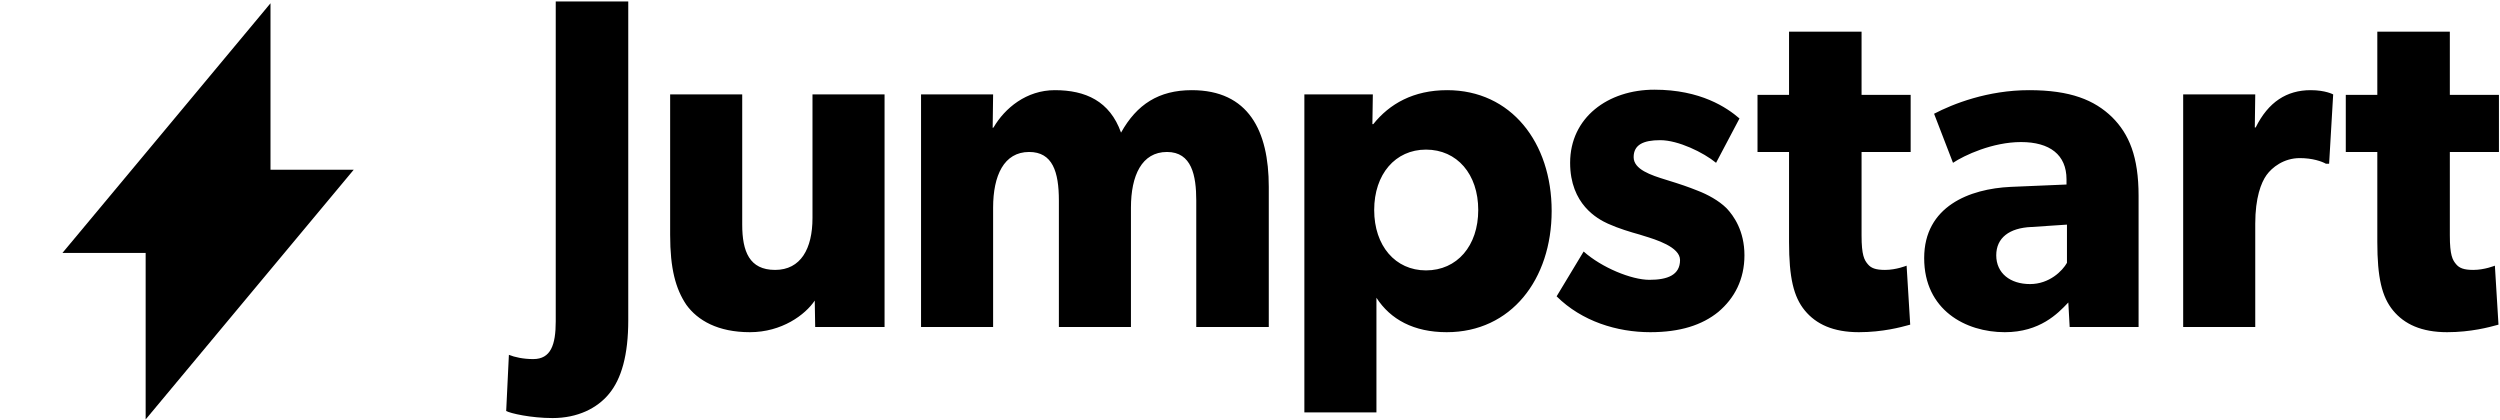
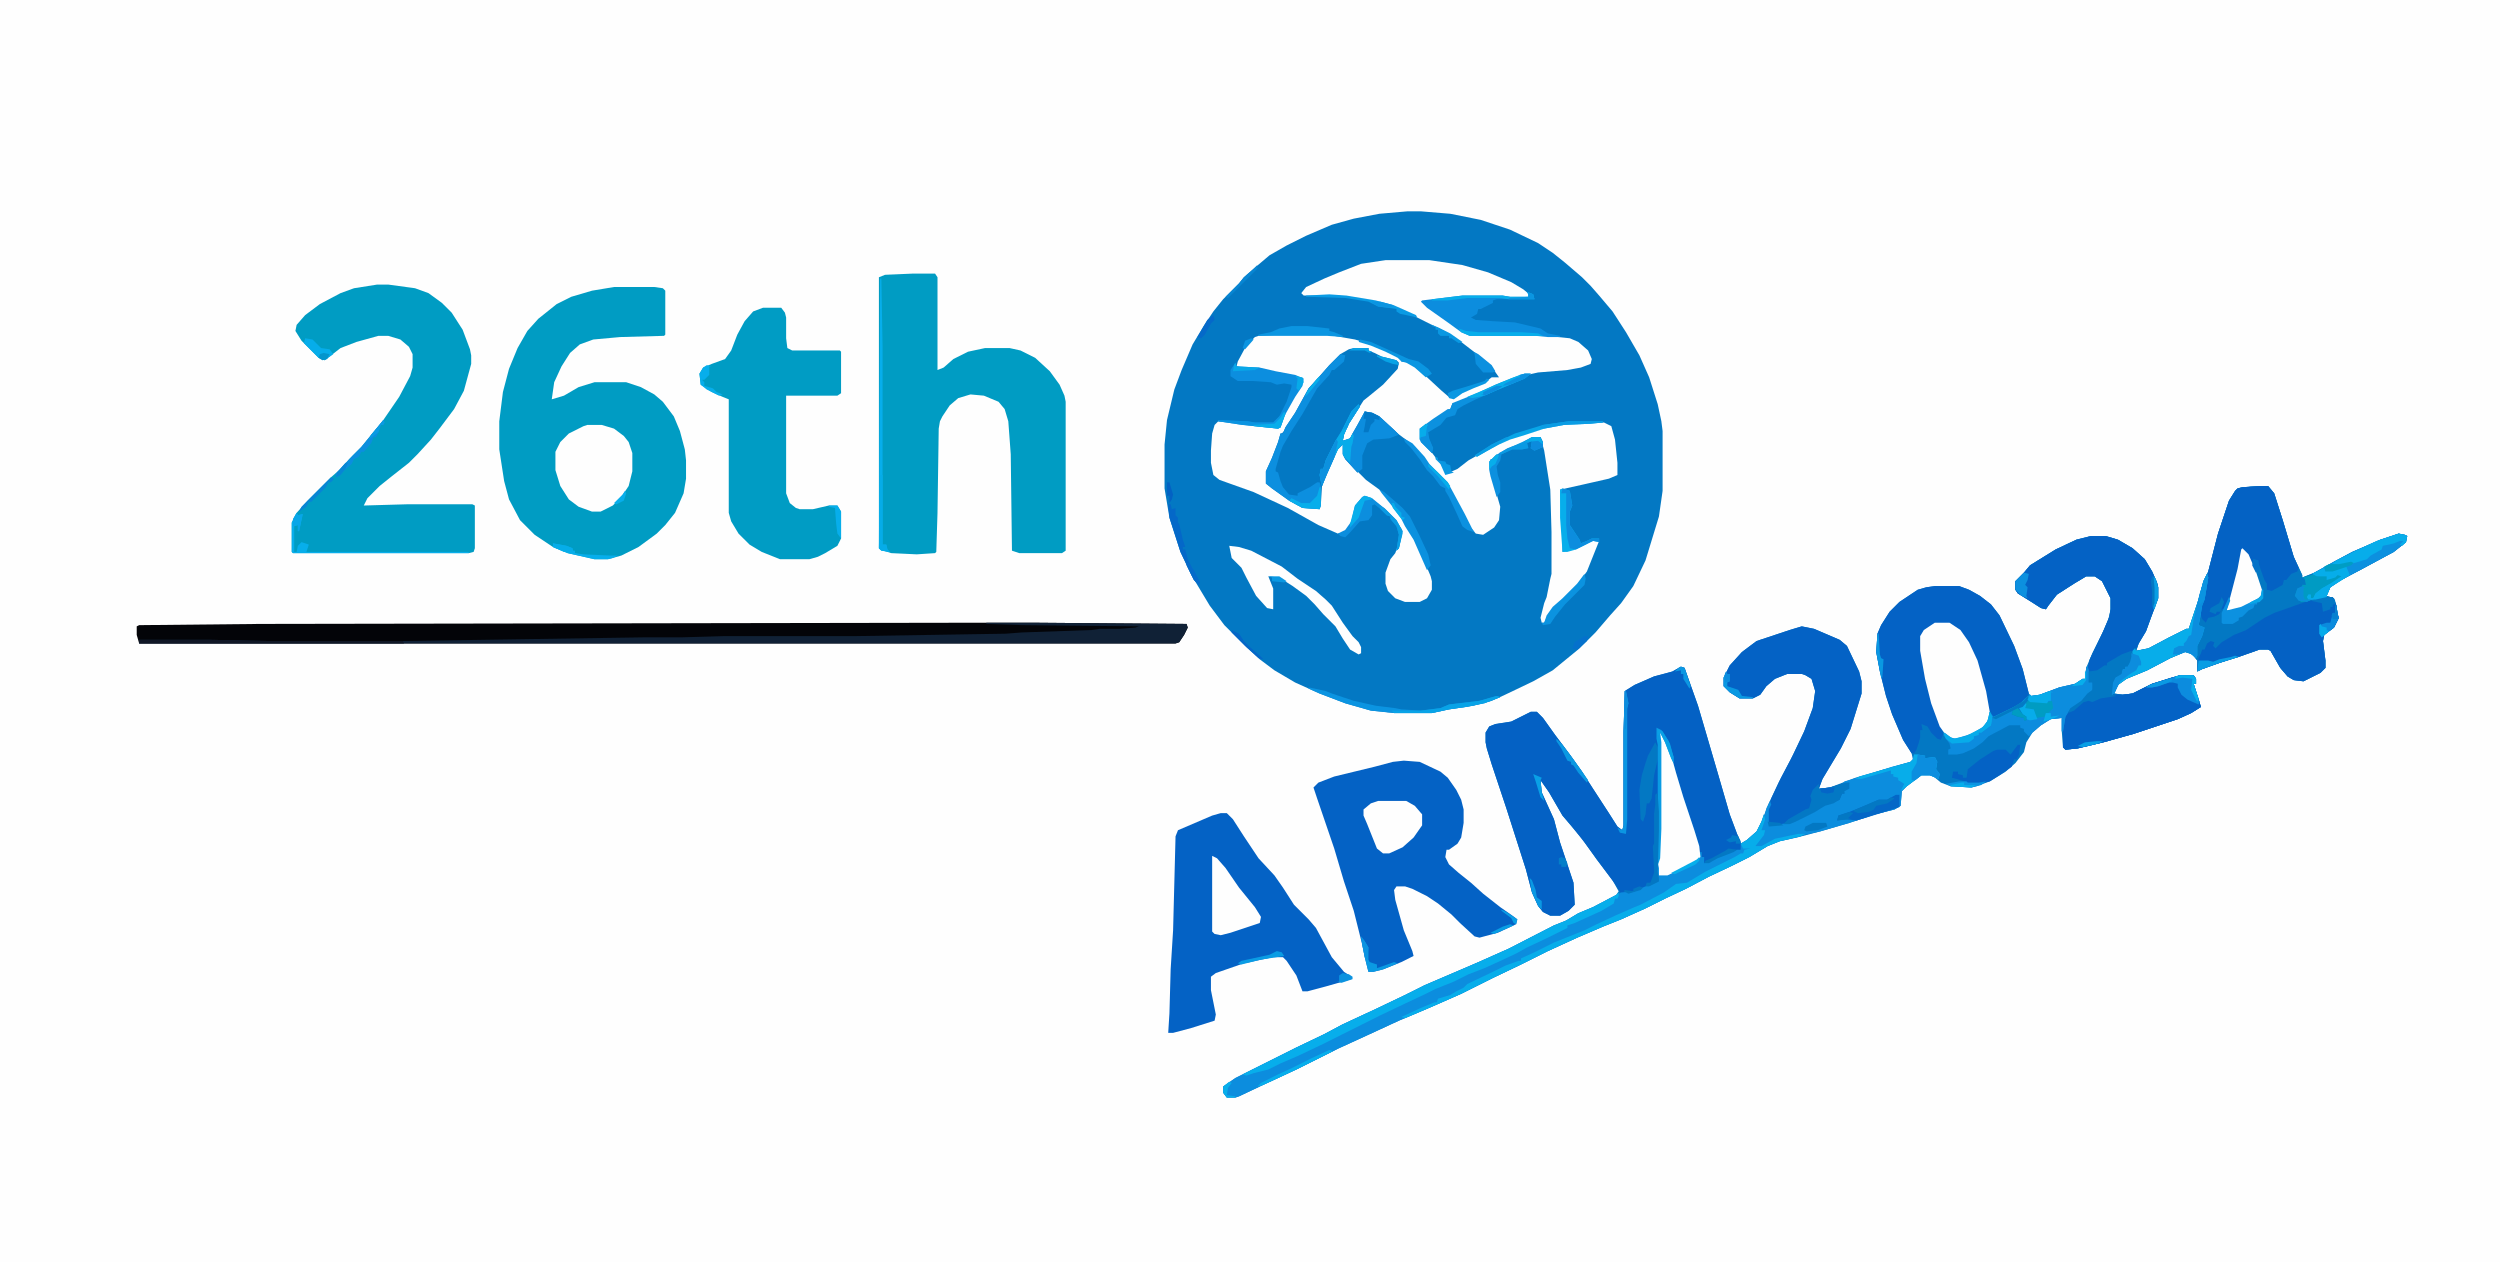
- <svg xmlns="http://www.w3.org/2000/svg" width="143" height="24" viewBox="0 0 805 135" fill="current-color">
-   <rect width="805" height="135" fill="none" />
-   <path fill-rule="evenodd" clip-rule="evenodd" d="M202.299 0.42H178.948V103.419C178.948 111.015 177.352 115.572 171.695 115.572C168.505 115.572 165.749 114.965 163.863 114.205L162.993 132.283C164.298 133.043 170.97 134.562 177.932 134.562C186.054 134.562 192.291 131.372 196.062 126.814C200.123 121.953 202.299 114.205 202.299 103.115V0.42ZM284.828 30.348H261.621V70.15C261.621 80.024 257.85 86.86 249.582 86.86C241.315 86.86 238.995 80.936 238.995 72.276V30.348H215.788V75.619C215.788 86.405 217.529 92.937 221.01 98.102C224.636 103.115 231.163 106.913 241.461 106.913C251.759 106.913 259.301 101.292 262.347 96.735L262.492 105.242H284.828V30.348ZM383.746 28.98C402.021 28.98 408.548 42.045 408.548 60.123V105.242H385.196V64.529C385.196 56.477 383.746 48.881 375.769 48.881C367.646 48.881 364.165 56.477 364.165 66.808V105.242H340.959V64.529C340.959 55.262 338.929 48.881 331.386 48.881C323.264 48.881 319.783 56.477 319.783 66.808V105.242H296.576V30.348H319.783L319.638 41.133L319.928 40.982C323.554 34.753 330.516 28.98 339.653 28.98C349.516 28.98 357.349 32.474 360.975 42.653C366.051 33.538 373.158 28.98 383.746 28.98ZM499.635 67.871C499.635 45.843 486.581 28.98 465.985 28.98C455.107 28.98 447.42 33.386 442.198 39.918H441.908L442.053 30.348H420.006V132.739H443.213V95.823C447.709 102.811 455.252 106.913 465.84 106.913C486.581 106.913 499.635 89.899 499.635 67.871ZM475.993 67.567C475.993 79.113 469.175 87.013 459.168 87.013C449.305 87.013 442.488 79.113 442.488 67.567C442.488 56.022 449.305 48.122 459.168 48.122C469.175 48.122 475.993 56.022 475.993 67.567ZM555.911 66.959C558.231 69.39 561.712 74.251 561.712 82.151C561.712 89.898 558.522 95.975 553.3 100.381C548.079 104.634 540.971 106.913 531.398 106.913C520.665 106.913 509.352 103.419 501.23 95.368L509.932 80.936C515.734 86.101 525.307 90.051 531.109 90.051C536.911 90.051 540.972 88.531 540.972 83.67C540.972 79.459 533.137 77.072 529.343 75.916L529.343 75.916C528.757 75.738 528.267 75.589 527.918 75.467C525.162 74.707 521.101 73.492 517.765 71.972C514.429 70.453 505.581 65.744 505.581 52.376C505.581 37.791 517.765 28.828 532.704 28.828C547.643 28.828 556.056 34.601 560.117 38.095L552.575 52.376C548.514 49.033 540.391 45.083 534.589 45.083C529.078 45.083 526.033 46.603 526.033 50.553C526.033 54.502 531.543 56.325 536.475 57.844C541.406 59.363 543.582 60.123 546.627 61.338C549.818 62.554 553.445 64.528 555.911 66.959ZM615.233 30.499H599.423V10.143H576.072V30.499H565.919V48.881H576.072V77.897C576.072 89.291 577.522 95.52 581.148 99.925C584.774 104.331 590.286 106.913 598.553 106.913C606.221 106.913 612.201 105.273 614.518 104.637L614.518 104.637L614.528 104.634C614.645 104.602 614.752 104.573 614.85 104.546C614.937 104.523 615.016 104.501 615.087 104.483L613.927 85.493C613.927 85.493 610.592 86.86 606.965 86.86C603.92 86.86 602.47 86.253 601.454 85.037C600.294 83.67 599.423 82.151 599.423 75.77V48.881H615.233V30.499ZM680.066 37.64C685.577 43.109 688.624 50.401 688.624 63.01V105.242H666.433L665.998 97.343C665.927 97.417 665.855 97.493 665.781 97.57C662.679 100.826 656.88 106.913 645.546 106.913C632.927 106.913 619.584 99.773 619.584 83.062C619.584 66.352 634.232 60.731 647.431 60.123L665.417 59.363V57.693C665.417 49.793 660.051 45.691 650.768 45.691C641.631 45.691 632.492 49.945 628.866 52.376L622.774 36.576C628.866 33.386 640.035 28.98 653.379 28.98C666.723 28.98 674.409 32.171 680.066 37.64ZM653.669 91.418C659.906 91.418 664.111 87.164 665.561 84.582V72.276L654.104 73.036C646.997 73.34 642.791 76.53 642.791 82.151C642.791 87.924 647.287 91.418 653.669 91.418ZM751.282 30.348C751.282 30.348 748.816 28.98 744.03 28.98C736.343 28.98 730.396 32.778 726.335 40.982H726.044L726.19 30.348H702.983V105.242H726.19V71.972C726.19 63.617 728.076 58.756 729.816 56.325C731.557 53.894 735.327 50.856 740.548 50.856C744.61 50.856 747.655 51.92 748.96 52.679H749.976L751.282 30.348ZM788.847 30.499H804.657V48.881H788.847V75.77C788.847 82.151 789.718 83.67 790.878 85.037C791.893 86.253 793.344 86.86 796.389 86.86C800.015 86.86 803.351 85.493 803.351 85.493L804.513 104.483C804.359 104.523 804.169 104.575 803.944 104.637C801.628 105.272 795.646 106.913 787.977 106.913C779.71 106.913 774.198 104.331 770.572 99.925C766.946 95.52 765.496 89.291 765.496 77.897V48.881H755.343V30.499H765.496V10.143H788.847V30.499Z" />
-   <path d="M87.1 54.6V1L54.337 40.329L20.1 81.4H46.9V135L113.9 54.6H87.1Z" />
+ <svg xmlns="http://www.w3.org/2000/svg" version="1.1" viewBox="0 0 2048 1034" width="200" height="101">
+   <path transform="translate(0)" d="m0 0h2048v1034h-2048z" fill="#FEFEFE" />
+   <path transform="translate(1153,173)" d="m0 0h11l24 2 25 5 24 8 23 11 12 8 10 8 14 12 7 7 7 8 11 13 11 17 11 19 8 18 7 22 3 14 1 8v49l-3 21-11 36-10 21-10 14-9 10-12 14-13 13-22 18-16 9-23 11-11 5-15 4-20 3-14 3h-31l-19-2-21-6-21-8-20-9-17-10-12-9-12-11-17-17-12-16-15-25-9-19-9-28-4-24v-36l2-20 6-25 6-16 9-21 9-15 8-12 8-10 13-13 4-5 8-7 13-11 14-8 16-8 21-9 18-5 21-4z" fill="#0378C3" />
+   <path transform="translate(1851,398)" d="m0 0h7l5 6 7 22 9 30 7 15v2l10-4 16-9 15-8 23-10 15-5 5 1 2 1-1 5-10 8-26 14-17 9-9 6-3 7 6 2 2 6 1 7 1 3-4 8-8 6-1 5 2 16v6l-4 4-14 7-8-1-5-3-6-7-8-14-2-1h-7l-17 6-16 5-14 5-4 2v-9l-4-5-6-2-12 5-19 10-17 7-7 5-3 7 7 1 8-1 16-8 16-5 7-2h11l2 3v4h-2l6 19-8 5-11 5-36 12-25 7-21 5-10 1-2-2-1-13v-11l-9 1-8 5-7 6-5 8-2 8-7 9-8 7-13 8-11 4-4 1-17-1-8-3-6-5-3-1h-7l-12 9-4 4-1 12-5 3-16 4-21 7-24 7-19 5-14 3-10 4-15 9-14 7-19 9-19 10-17 8-16 8-20 9-15 6-21 9-24 11-22 11-23 11-26 13-25 11-26 11-26 12-24 11-34 17-28 13-19 9-3 1h-7l-3-4v-5l10-7 50-25 23-11 15-8 28-13 23-11 16-8 42-18 27-12 37-19 10-4 10-6 12-5 19-10 2-3-5-9-13-17-12-17-11-13-5-6-11-19-7-10 1 10 10 22 5 19 11 33 1 18-5 5-7 4h-8l-6-3-4-5-5-11-5-19-16-50-12-36-4-13-1-5v-8l3-5 5-2 13-2 16-8h5l5 5 10 14 12 16 10 14 9 14 13 20 7 11 4 3 1-4v-77l1-33 8-5 16-7 15-4 7-4 3 1 11 31 5 17 12 41 9 31 6 16 3 6v2l5-3 8-7 4-8 6-15 8-17 10-19 11-23 7-19 2-14-3-10-5-3-3-1h-12l-10 4-7 6-5 7-6 3h-11l-8-5-5-5v-7l5-10 10-11 12-9 27-9 10-3 10 2 21 9 6 5 10 21 2 8v10l-9 29-8 16-15 25-3 8 9-1 21-8 24-7 21-6 2-2-1-5-7-11-9-21-5-15-5-20-3-16 1-15 3-7 7-11 8-8 15-10 7-2 7-1h20l8 3 9 5 9 7 7 9 12 25 7 19 5 20 2 2 7-1 16-6 13-3 6-4h2l1-9 5-12 8-16 5-11 2-9v-9l-7-14-6-4h-7l-10 6-14 9-7 9-2 3-4-1-11-7-8-5-2-3v-7l7-7 5-6 21-13 17-8 12-3h12l10 3 12 7 10 9 6 10 4 9 1 4v9l-6 16-4 11-6 10-2 6 10-2 17-9 14-7h2l8-24 4-15 4-8 8-31 9-27 5-8 2-2 4-1z" fill="#0378C3" />
+   <path transform="translate(1135,213)" d="m0 0h36l27 4 21 6 19 8 10 6 6 5-2 2h-15l-6-1h-33l-33 4 5 5 16 11 11 8 7 3h54l28 3 7 3 8 7 3 7-1 4-8 3-11 2-24 2-18 4-31 13-18 8h-3l-2 5-24 16v9l7 8 6 8 5 6 3 6 9-4 9-7 16-9 12-7 14-5 15-4 13-4 8-1 33-1 6 3 3 11 2 19v10l-7 3-22 5-18 4 2 41v10l16-5 9-5 5 1-10 25-8 11-23 23-4 8h-2l-1-4 3-12 2-5 3-15 1-4v-34l-1-35-5-32-3-11-9 2-12 6-12 5-6 5h-2v9l4 16 4 14-1 11-4 6-9 6-6-1-6-7-8-16-10-19-17-17-4-6-7-8-12-9-14-12-4-3-9-3-2 5-5 10-5 7-3 2h-3l1-7 6-12 10-15 11-9 10-9 7-8-1-5-14-4-9-5v-2l-16 2-9 6-12 12-9 11-6 9-7 13-10 15-3 3-2 9-8 19-1 2v10l11 8 14 9 4 2 11 1 3 1 1-19 9-21 6-12 3-1 2 10 8 10 9 9 11 8 10 11 6 9 5 7 3 6 8 14 10 24 1 4v7l-4 7-6 3h-12l-8-3-6-6-2-6v-9l4-11 4-5 4-11 1-7-6-10-10-10-8-6-6-2-6 5-2 4-3 13-6 7-5 1-16-7-25-14-28-13-28-10-5-4-2-10v-10l1-14 2-7 3-3 15 1 25 3 10 1 5-13 12-20 2-4v-3l-16-4-16-3-3-1-14-1-5-1 1-4 7-13 7-7 3-1 19-1h37l23 4 13 4 12 5 12 6 1 3 7 1 13 11 13 12 7 6 5-1 8-6 6-2 11-5 4-3h6l-7-10-11-9-13-10-14-9-32-16-12-5-16-4-27-4h-28l-2-2 4-5 15-7 12-5 18-7z" fill="#FEFEFE" />
+   <path transform="translate(1851,398)" d="m0 0h7l5 6 7 22 9 30 7 15v2l10-4 16-9 15-8 23-10 15-5 5 1 2 1-1 5-10 8-26 14-17 9-9 6-3 7 6 2 2 6 1 7 1 3-4 8-8 6-1 5 2 16v6l-4 4-14 7-8-1-5-3-6-7-8-14-2-1h-7l-17 6-16 5-14 5-4 2v-9l-4-5-6-2-12 5-19 10-17 7-7 5-3 7 7 1 8-1 16-8 16-5 7-2h11l2 3v4h-2l6 19-8 5-11 5-36 12-25 7-21 5-10 1-2-2v-20l2-6 4-6 9-6 5-6 4-3v-6h-3v-7l-1-4 2-8 11-23 5-12 1-6v-9l-7-14-6-4h-7l-10 6-14 9-7 9-2 3-4-1-11-7-8-5-2-3v-7l7-7 5-6 21-13 17-8 12-3h12l10 3 12 7 10 9 6 10 4 9 1 4v9l-6 16-4 11-6 10-2 6 10-2 17-9 14-7h2l8-24 4-15 4-8 8-31 9-27 5-8 2-2 4-1z" fill="#0378C3" />
+   <path transform="translate(503,235)" d="m0 0h33l7 1 2 2v36l-1 1-36 1-22 2-11 4-8 7-7 11-6 13-2 14 10-3 12-7 13-4h26l12 4 11 6 7 6 9 12 5 12 4 15 1 9v15l-2 12-7 16-8 10-7 7-15 11-14 7-11 3h-11l-22-5-12-5-15-10-12-12-9-17-4-15-4-26v-23l3-24 5-19 7-17 8-14 9-10 15-12 12-6 17-5z" fill="#009CC3" />
+   <path transform="translate(748,224)" d="m0 0h18l2 3v76l5-2 8-7 12-6 14-3h20l9 2 12 6 12 11 8 11 4 9 1 5v122l-3 2h-35l-6-2-1-79-2-27-3-10-5-6-12-5-11-1-10 3-7 6-6 9-2 4-1 6-1 69-1 32-1 1-15 1-21-1-9-3-1-1v-222l5-2z" fill="#009CC3" />
+   <path transform="translate(1377,546)" d="m0 0 3 1 11 31 5 17 12 41 9 31 6 16 4 10-1 3-17 6-9 5h-4v-5h-2v-4h-2l-3-11-9-29-7-21-5-19-5-12-3-6 1 8v71l-1 24-2 11 1 5v3l-20 9-11 1-5-8-14-19-11-15-11-14-7-8-11-19-7-10 1 10 10 22 5 19 11 33 1 18-5 5-7 4h-8l-6-3-4-5-5-11-5-19-16-50-12-36-4-13-1-5v-8l3-5 5-2 13-2 16-8h5l5 5 10 14 12 16 10 14 9 14 13 20 7 11 4 3 1-4v-77l1-33 8-5 16-7 15-4z" fill="#0461C4" />
+   <path transform="translate(309,233)" d="m0 0h9l22 3 11 4 11 8 8 8 9 14 6 16 1 5v7l-6 22-8 15-12 16-7 9-11 12-7 7-14 11-10 8-10 10-3 6 35-1h54l2 1v35l-1 3-4 1h-144l-1-1v-24l4-8 9-10 19-19 8-7 7-8 10-10 18-22 13-19 9-17 2-7v-11l-3-6-7-6-10-3h-8l-18 5-13 5-13 10-5-2-14-14-5-8 1-5 7-8 12-9 17-9 11-4z" fill="#009CC3" />
+   <path transform="translate(1150,623)" d="m0 0 13 1 17 8 6 5 7 10 4 8 2 8v11l-2 12-3 5-7 5h-2l-1 6 3 6 8 7 10 8 10 9 14 11 10 7 4 3-1 4-15 7-15 4-4-1-12-11-7-7-11-9-9-6-12-6-6-2h-7l-2 3 1 8 7 25 7 17 1 4-10 5-15 6-8 2h-4l-3-12-2-10-7-28-8-24-8-27-14-41-3-9 4-4 13-5 33-8 15-4z" fill="#0462C5" />
+   <path transform="translate(808,510)" d="m0 0h37l127 1 1 3-3 6-4 6-3 1h-849l-2-7v-7l2-1 99-1z" fill="#030408" />
+   <path transform="translate(1e3 666)" d="m0 0h5l5 5 9 14 12 18 13 14 7 10 9 14 12 12 6 7 13 24 10 12 6 4v2l-21 6-15 4h-4l-5-13-8-12-3-3h-8l-24 5-23 8-4 3v11l4 20-1 5-19 6-15 4h-4l1-16 1-36 2-32 2-77 2-5 28-12z" fill="#0462C5" />
+   <path transform="translate(625,252)" d="m0 0h15l3 4 1 4v17l1 8 4 2h39l1 1v34l-3 2h-42v80l3 8 5 4 3 1h11l13-3h7l3 5v22l-3 6-10 6-6 3-7 2h-24l-15-6-10-6-9-9-6-10-2-7v-93l-5-2-9-4-9-6-1-9 3-5 7-3 11-4 5-7 5-13 6-11 7-8z" fill="#009CC4" />
+   <path transform="translate(1713,439)" d="m0 0h12l10 3 12 7 10 9 6 10 4 9 1 4v9l-6 16-4 11-6 10-2 4h-2l-1 10-4 5h-2v2h-2l-1 5-5 2-1 9-2 5h9l8-1 16-8 16-5 7-2h11l2 3v4h-2l6 19-8 5-11 5-36 12-25 7-21 5-10 1-2-2v-20l2-6 4-6 9-6 5-6 4-3v-6h-3v-7l-1-4 2-8 11-23 5-12 1-6v-9l-7-14-6-4h-7l-10 6-14 9-7 9-2 3-4-1-11-7-8-5-2-3v-7l7-7 5-6 21-13 17-8z" fill="#0462C5" />
+   <path transform="translate(1359,599)" d="m0 0 3 3 6 13 5 18 6 20 9 27 4 13v5h2v4h2v5l10-4 5-3 12-4h3v-5l5-3 8-7 4-8 2-6 1 4-3 9h3l-1 4-7 9h5l11-6 19-4h6l-4 2-17 4-10 4-15 9-14 7-19 9-19 10-17 8-16 8-20 9-15 6-21 9-24 11-22 11-23 11-26 13-25 11-26 11-26 12-24 11-34 17-28 13-19 9-3 1h-7l-3-4v-5l10-7 50-25 23-11 15-8 28-13 23-11 16-8 42-18 27-12 37-19 10-4 10-6 12-5 19-10 4-2 11-1 20-9-2-3 1-12 1-3 1-24v-71z" fill="#0C8DDE" />
+   <path transform="translate(1476,513)" d="m0 0 10 2 21 9 6 5 10 21 2 8v10l-9 29-8 16-15 25-3 8 9-1 13-4h3v5l-4 2v2h-2l-2 5-5 3-7 2-8 5-16 8-10 3-12 1-1-3v-11l3-9 8-17 10-19 9-19 7-19 2-14-3-10-5-3-3-1h-12l-10 4-7 6-5 7-6 3h-11l-8-5-5-5v-7l5-10 10-11 12-9 27-9z" fill="#0462C5" />
+   <path transform="translate(1585,480)" d="m0 0h20l8 3 9 5 9 7 7 9 12 25 7 19 5 20-2 4-5 5-17 9-6 2-1-5h-2l-4-21-6-21-8-17-7-9-7-4h-12l-9 6-2 4v12l5 27 6 22 6 15 1 4-2 5-3-1-5-5-3-5-5-2 1 5h-2v6l-1 4-2 6-2 3h-2l-7-11-9-21-5-15-5-20-3-16 1-15 3-7 7-11 8-8 15-10 7-2z" fill="#0462C5" />
+   <path transform="translate(1109,285)" d="m0 0h12v2l5 2 6 3 12 3 2 2-1 5-12 13-11 9-5 4-12 19-4 9-1 5 6-2 2-4 4-7 6-11 6 1 6 3 12 11 4 4-8 3-13 1-5 3-4 10v11l-4 3-10-11-2-4v-8l-4 4-9 20-4 10-1 16-1 3-14-1-11-6-14-10-5-4v-10l5-11 5-13 2-7h2l2-5 8-12 11-20 10-11 7-8 9-9 7-4z" fill="#0378C3" />
+   <path transform="translate(808,510)" d="m0 0h37l127 1 1 3-3 6-4 6-3 1h-849v-3h58l47 1h112l196-3h31l35-1h107l124-2 13-1 57-2 7-1h16l13-1 3-1-95-1-30-1z" fill="#102136" />
+   <path transform="translate(1746,533)" d="m0 0 1 2v6l-4 5h-2v2h-2l-1 5-5 2-1 9-2 5h9l8-1 16-8 16-5 7-2h11l2 3v4h-2l6 19-8 5-11 5-36 12-25 7-21 5-10 1-2-2v-20l2-6 4-6 9-6 5-6 4-3v-6h-3v-9l7-1 6-4h2v-2l12-7z" fill="#0462C5" />
+   <path transform="translate(1851,398)" d="m0 0h7l5 6 7 22 9 30 4 9-1 3-5 2-4 5h-2l-1 4-9 5-4-1v-5l-2-3-5-14v-2l-4-1-1 3-6-10-2-1-5 24-4 15h-2l-3 9-3 1-2 4-4 2-5 1-2 4-3-3-1-3v-10l2-3 2-11 2-12 8-31 9-27 5-8 2-2 4-1z" fill="#0462C4" />
+   <path transform="translate(1585,510)" d="m0 0h12l9 6 7 10 7 15 7 25 3 17v6l-4 6-9 6-10 4-7 1-6-4-5-7-7-19-5-20-4-23v-12l3-5z" fill="#FEFEFE" />
+   <path transform="translate(1901,489)" d="m0 0h10l3 7 1 7 1 3-4 8-8 6-1 5 2 16v6l-4 4-14 7-8-1-5-3-6-7-8-14-2-1h-7l-17 6-16 5-14 5-4 2 1-11 2-4 1-3h2l2-5 3-2 3 1-1 3 2 2 5-5 10-6 10-4 15-10 8-4 34-12z" fill="#0461C4" />
+   <path transform="translate(481,348)" d="m0 0h12l10 3 8 6 4 5 3 9v15l-3 12-6 9-7 7-10 5h-7l-11-4-8-6-7-11-4-13v-15l4-8 7-7 12-6z" fill="#FEFEFE" />
+   <path transform="translate(1568,618)" d="m0 0h3l6 1v2l8-1 2 4-1 6 3 4-1 4-7-3h-7l-12 9-4 4-1 12-5 3-16 4-21 7-24 7-9 2-19 3-9 2-11 6h-6l6-9 3-5h-3l1-6 3-12 3-6 1 3-2 4v11l1 2 16-2 12-5 6-4 10-5 3-2 7-2 3-1 2-5h2l-1-3 4-2 1-4-6 1 2-2 20-6 19-6 15-4 2-2z" fill="#0C8DDE" />
+   <path transform="translate(1359,599)" d="m0 0 3 3 6 13 5 18 6 20 9 27 4 13 1 9-8 6-19 9h-7v-6l-1-5 1-3 1-24v-71z" fill="#FEFEFE" />
+   <path transform="translate(1710,545)" d="m0 0 2 8-1 6 3-1 1 5-2 4-6 5-4 5-8 5-3 5-2 12h-1v-11l-9 1-8 5-7 6-3 3-4-4v-2l-3-1v-2h-9l-17 9-5 5-7 5-9 4-5 1h-7v-4l2-1-1-4-5-7 1-2 5 4 4 1 13-4 10-6 4-6 1-6 3 4 21-10 5-5 4-3 1 1 7-1 16-6 13-3 6-4h2l1-9z" fill="#0C8CDE" />
+   <path transform="translate(1326,731)" d="m0 0v3l-1 2h-2l-1 4-10 6-22 10-6 2v2l-16 8-17 8-9 5-15 7-11 5-13 5-12 6-15 6-8 4-17 8-21 10-48 24-19 9-14 6-10 5-12 3-6 2-3-1 44-22 23-11 15-8 28-13 23-11 16-8 42-18 27-12 37-19 10-4 10-6 12-5 19-10z" fill="#07AEEB" />
+   <path transform="translate(1007,447)" d="m0 0 8 1 10 3 25 13 13 10 15 10 8 7 5 5 9 14 8 11 5 5 2 4v5l-2 1-7-4-6-9-6-10-10-10-7-8-7-7-11-8-11-7-9-1 4 10v17l-5-1-9-10-8-15-4-8-8-8z" fill="#FEFEFE" />
+   <path transform="translate(1251,239)" d="m0 0 5 2 1 4h-31l-3 1v2l-10 5h-2l-1 4-5 3 4 2 14 1 18 1 21 5 6 4 10 2v1h-10l-10-1h-54l-7-3-11-8-17-12-5-5 1-1 33-4h33l6 1h15v-2z" fill="#0C8DDE" />
+   <path transform="translate(1129,656)" d="m0 0h23l7 4 6 7v9l-7 10-9 8-11 5h-5l-5-4-8-20-3-7v-5l6-5z" fill="#FEFEFE" />
+   <path transform="translate(993,701)" d="m0 0 4 2 7 8 11 16 13 16 5 8-1 5-24 8-8 2-5-1-2-2z" fill="#FEFEFE" />
+   <path transform="translate(1445,667)" d="m0 0 1 4-3 9h3l-1 4-7 9h5l11-6 19-4h6l-4 2-17 4-10 4-15 9-14 7-19 9-19 10-17 8-16 8-20 9-15 6-21 9-24 11-22 11-23 11-26 13-25 11-21 9-3-1 15-7 12-5h2l1-3 10-3 5-3 6-3 3-3 23-11 8-4 11-4h2v-2l11-5 16-8 25-10 10-5 15-7 16-7 5-2 19-10 10-7 9-1 15-9 24-12 5-3h2l1-3 5-1h-6l-2-4 5-3 8-7 4-8z" fill="#07ADEA" />
+   <path transform="translate(1808,470)" d="m0 0 1 3-3 18-2 5-2 12-1 4 5 2-2 7-4 8v5 3l-1 2-5-4-4-1-12 5-19 10-17 7-7 5-3 7-2 1 1-10 2-4 5-3 1-4h2v-2h2l2-4 1-4 1-5 2-2 1 2 10-2 17-9 14-7h2l8-24 4-15z" fill="#07ADEA" />
+   <path transform="translate(1113,331)" d="m0 0 1 2-9 14-4 9-1 5 6-2 2-4 4-7 6-11 6 1 6 3 12 11 4 4-8 3-13 1-5 3-4 10v11l-4 3-10-11-2-4v-8l-4 4-9 20-4 10-1-4-1-5 1-5h2l2-7 8-16 5-8 8-16 5-5z" fill="#0C8DDE" />
+   <path transform="translate(1098,290)" d="m0 0 4 1-1 5-8 7h-2l-2 4-10 11-12 21-9 14-7 12-2 5-4 14v2l2 1 2 7 2 5 5 6 7 1v-2l10-5 6-4h2l1 3v16l-1 3-14-1-11-6-14-10-5-4v-10l5-11 5-13 2-7h2l2-5 8-12 11-20 10-11 7-8z" fill="#0C8FDF" />
+   <path transform="translate(1965,437)" d="m0 0 5 1 2 1-1 5-10 8-26 14-17 9-9 6-3 7v1l-9 2h-6l-1-2 1-2h2v3h2l2-4 5-4 7-4 9-6-3-1-2 2-7 2v-3h-8l-4-2 18-10 15-8 23-10z" fill="#0C90DF" />
+   <path transform="translate(1710,545)" d="m0 0 2 8-1 6 3-1 1 5-2 4-6 5-4 5-8 5-3 5-2 12h-1v-11l-9 1-6 2 2-7 5-4v-6h-3l-1 2-14-1-2-2 2-4 1 1 7-1 16-6 13-3 6-4h2l1-9z" fill="#0C8DDE" />
+   <path transform="translate(1012,297)" d="m0 0 1 3 19 1 13 3 16 3 7 3-1 6-6 9-9 16-3 9-2 1-29-3-20-3v-1l24 1 6 1h15l5-5 6-12 4-12v-2l-6-1-6 1-5-2-15-1h-12l-6-4v-5z" fill="#0C8EDF" />
+   <path transform="translate(1837,449)" d="m0 0 5 5 6 14 5 15v5l-6 5-13 6-10 1 3-11 6-23 3-16z" fill="#FEFEFE" />
+   <path transform="translate(1653,610)" d="m0 0h2l-1 8-2 4h-2l-2 6-10 7-8 5-9 2h-9l-2-2-11-3 1-5h4v2l4 1v2h3l1-7 10-8 11-7 3-1h7l4 4z" fill="#0462C5" />
+   <path transform="translate(1746,533)" d="m0 0 1 2v6l-4 5h-2v2h-2l-1 5-5 2-1 9-2 5 4 1-13 2-7 3-3-1-4 1-8 7-5 2 2-4 9-6 5-6 4-3v-6h-3v-9l7-1 6-4h2v-2l12-7z" fill="#0378C3" />
+   <path transform="translate(1568,618)" d="m0 0h3l6 1v2l8-1 2 4-1 6 3 4-1 4-7-3h-7l-12 9-5 4 3-6-5-3v-2l-4-1v-2h-2v-3l-24 7h-5l3-2 42-12 2-2z" fill="#07ADEA" />
+   <path transform="translate(1249,306)" d="m0 0h5l-5 4-24 10-16 7-10 5-5 3-2 5-7 2-5 6-10 6 1 6 3 7-1 4-9-9-1-2v-9l11-8 12-8h2l2-5 20-8 15-7 15-6z" fill="#0C91DF" />
+   <path transform="translate(1280,400)" d="m0 0 6 2 2 12-2 5v11l8 12 1 3 5-2 4-2h6v3l-5-1-14 7-7 2h-4l-2-28v-23z" fill="#07AEEB" />
+   <path transform="translate(1512,641)" d="m0 0h3v5l-4 2v2h-2l-2 5-5 3-7 2-8 5-16 8-5 2h-5l4-4 14-8 3-1 2-7-1-3 2-5 5-5v4l9-1z" fill="#0378C4" />
+   <path transform="translate(1356,608)" d="m0 0 2 4v10l-3 13-1 10-1 9-2 4h-2l-1 9-2 6-2-2-1-24 2-12 3-10 2-6z" fill="#0378C3" />
+   <path transform="translate(1118,406)" d="m0 0 6 2 11 9 9 9 5 9-3 14-2 2 2-13-2-7-5-6v-2l-3-1-5-5-5-4-2 1v8l-3 4-7 1-8 9-4 4-4-1-2-2 6-3 5-7 3-13 6-7z" fill="#0C8EDE" />
+   <path transform="translate(1808,470)" d="m0 0 1 3-3 18-2 5-2 12-1 4 5 2-2 7-4 8v5 3l-1 2-5-4-4-1-5 2h-5l1-5 4-2h4v-2l2-2 2-4 2-1 2-13 5-21 4-12z" fill="#0C8EDE" />
+   <path transform="translate(1553,651)" d="m0 0h3v10l-9 3-16 5-10 3-9-1-7 1 1-4 9-3 15-6 9-4h7z" fill="#0467C7" />
+   <path transform="translate(1072,563)" d="m0 0 5 1 9 2 5 2 18 6 18 4 16 2 5 1 16 1 16-2 7-3 25-3 14-4 3 1-13 5-15 3-14 2-14 3h-31l-19-2-21-6-21-8-9-4z" fill="#0B94E1" />
+   <path transform="translate(1965,437)" d="m0 0 5 1 2 1-1 5-3 3-2-1 3-3h-3l-5 2-4 1-5 1-1 3-9 5-3 3-10 3-14 2-5-1 4-3 16-8 17-8z" fill="#07ADEA" />
+   <path transform="translate(1897,470)" d="m0 0 1 2 9-1 1 3 6-3 4-1 3 2-11 6-5 4-7 4-3 4h-2v-3h-2v3l2 2-8 1-5-5 2-6 4-1v-2h3l-1-5-2-1z" fill="#009BC3" />
+   <path transform="translate(114,524)" d="m0 0h58l47 1h111l1 2h-217z" fill="#101726" />
+   <path transform="translate(1150,359)" d="m0 0 7 4 10 11 4 6 15 15 14 26 6 12 2 3-6-2-4-3-4-9-7-15-3-5v-2l-4-2-6-8-5-5-6-9-7-9-5-5z" fill="#0C91E0" />
+   <path transform="translate(1113,331)" d="m0 0 1 2-9 14-4 9-1 5 6-2 2-4 1 2-1 6-1 3-1 13-5-5-1-2v-8l-4 4-9 20-4 10-1-4-1-5 1-5h2l2-7 8-16 5-8 8-16 5-5z" fill="#07ACEA" />
+   <path transform="translate(721,228)" d="m0 0h1l1 56v162h3l1 4 2 2-7-1-2-2z" fill="#07AEEB" />
+   <path transform="translate(1130,401)" d="m0 0 4 2 7 6 8 7 6 7 8 16 7 15 2 9-3 4-11-25-7-11-3-6-8-11-8-10z" fill="#0B91DF" />
+   <path transform="translate(1786,553)" d="m0 0h11l2 3v4h-2l5 15-1 2-9-4-5-4-3-6v-3l-4-1h-3l-9 3-5 1h-5l3-2 9-3z" fill="#0C8CDE" />
+   <path transform="translate(1255,358)" d="m0 0h7l2 4v4l-7 3-3-2 1-6-4 2 1 4-5 1h-8l-9 4-1 5-3 5 1 7 2 6v8l-3 4-5-17-1-5v-7l5-5 10-6 11-4z" fill="#0C90DF" />
+   <path transform="translate(1058,267)" d="m0 0h13l18 2v2l4 1 7 3v1l-13-1h-56v-1l10-2 7-3z" fill="#0B95E1" />
+   <path transform="translate(1661,570)" d="m0 0 2 4 14 1 4-1 1 6-4 4h-2l-1 3-7 1-2-7-7-1v-4l-3 3-2 1 3 5 3 2v3h-2v-2l-5-1-5-2 1-3-14 7-3-1 16-8 10-6z" fill="#009CC2" />
+   <path transform="translate(243,420)" d="m0 0 1 2 4-1-3 14h-1v-5l-3 1v21h2l1-5 3-3 6 2-2 6h133v1h-144l-1-1v-24z" fill="#07AEEB" />
+   <path transform="translate(1571,618)" d="m0 0 6 1v2l8-1 2 4-1 6 3 4-1 4-7-3h-7l-5 4h-3v-7l4-7z" fill="#0C8EDF" />
+   <path transform="translate(1853,483)" d="m0 0h1v7l-3 3h-2v2h-2l-1 3-4 2-5 5-3 1v2l-5 3h-8l-1-1v-8l6-13 1 3-3 8 12-3 14-7 2-2z" fill="#0C91E0" />
+   <path transform="translate(1920,464)" d="m0 0h2l3 7-16 10-3 7v1l-9 2h-6l-1-2 1-2h2v3h2l2-4 5-4 7-4 9-6-3-1-2 2-7 2v-3h-8l-4-2 10-5 1 3 13-3z" fill="#06ADEA" />
+   <path transform="translate(1280,400)" d="m0 0 6 2 2 12-2 5v11l8 12 1 3 5-2 4-2h6v3l-5-1-14 7-5-1-2-8-1-11v-26h-4z" fill="#0C8DDE" />
+   <path transform="translate(1357,596)" d="m0 0 4 2 6 9 4 13v5l-2-4-5-13-4-8 1 8v71l-1 24-2 6-1-4 1-32v-63l-1-5z" fill="#0A9BE3" />
+   <path transform="translate(957,413)" d="m0 0h2l1 4 3-1v6l2 2v4l1 1 3 13 2 6h-2v2h2l2 8 5 10 5 9-1 2-4-4-11-23-9-28z" fill="#0468C8" />
+   <path transform="translate(1298,470)" d="m0 0 1 4-1 5-16 16-8 10-4 6-6 1-1-2h2l2-6 5-7 8-7 12-12z" fill="#0B93E0" />
+   <path transform="translate(1331,566)" d="m0 0h1l2 10-1 4v91l-1 12-5-1-2-4 4 2 1-4v-77z" fill="#0B96E2" />
+   <path transform="translate(1357,650)" d="m0 0h1l1 15v15l-1 34 1 5v3l-8 4h-3l1-3h3l3-8v-3l-1-19 1-2v-24l1-8v-8z" fill="#0377C3" />
+   <path transform="translate(1285,345)" d="m0 0h28v1l-10 1-22 1-16 3-15 5-13 4-9 4-11 6-7 4-2-1 14-9 19-9 23-7z" fill="#08A6E8" />
+   <path transform="translate(1746,535)" d="m0 0 6 2 2 5v3h-2l-2 4-5 3-8 6-5 10-2 1 1-10 2-4 5-3 1-4h2v-2h2l2-4 1-4z" fill="#0C8DDE" />
+   <path transform="translate(1114,278)" d="m0 0 9 2 20 9 11 5 8 2 8 6 3 4-5 3-9-8-7-4-4-1-3-3-10-5-12-5-10-3z" fill="#0A96E1" />
+   <path transform="translate(314,344)" d="m0 0 1 2-1 2h-2l-2 6-2 4h-2l-2 5-6 7h-2l-2 4-4 2-2 4-7 6-5 5-1-3 14-15 7-7 9-11z" fill="#0C8EDE" />
+   <path transform="translate(1249,306)" d="m0 0h5l-5 4-24 10-9 4-10 2-4-1 12-5 16-7 15-6z" fill="#07AEEB" />
+   <path transform="translate(250,277)" d="m0 0 6 1 7 7 7 1 3 4-7 5-5-2-12-12z" fill="#06ADEA" />
+   <path transform="translate(1089,241)" d="m0 0 14 1 24 4 15 4 18 8 1 2-9-2-5-1-3-2v-2l-15-2-8-4-19-3-32-1v-1z" fill="#0A9BE4" />
+   <path transform="translate(1226,570)" d="m0 0 3 1-13 5-15 3-14 2-14 3h-31l-2-2h24l16-2 7-3 25-3z" fill="#08A3E7" />
+   <path transform="translate(1255,358)" d="m0 0h7l2 4v4l-7 3-3-2 1-6-4 2 1 4-5 1h-8l-9 4-2-1 10-5 9-4z" fill="#0A9AE3" />
+   <path transform="translate(1630,583)" d="m0 0 2 4-1 7-8 6h-2v2l-4 1v2l-4 3-14 1-5-4-2-5 8 5 10-2 14-7 4-5z" fill="#07ACEA" />
+   <path transform="translate(1052,337)" d="m0 0 1 2-4 11-2 1-29-3-20-3v-1l24 1 6 1h15l5-5z" fill="#0B94E1" />
+   <path transform="translate(1658,469)" d="m0 0 4 1-1 5-2 4 2 2-1 7 1 2-5-2-5-5v-7z" fill="#0C90DF" />
+   <path transform="translate(1095,360)" d="m0 0 1 2-3 13-7 16-3 7-1-4-1-5 1-5h2l2-7 8-16z" fill="#0C91DF" />
+   <path transform="translate(453,445)" d="m0 0 11 2 5 2v2h2v2l7 1 22 1h6l-4 2-4 1h-11l-22-5-12-5z" fill="#07AEEB" />
+   <path transform="translate(1913,496)" d="m0 0h1l1 7 1 3-4 8-8 6-2 2-2-3v-7l6-2h3l2-8h2z" fill="#0B8BDD" />
+   <path transform="translate(1207,288)" d="m0 0 4 2 11 9 3 5-2 1h-8l-6-7-1-8z" fill="#0C90DF" />
+   <path transform="translate(1081,399)" d="m0 0h1v15l-1 3-14-1-11-6 2-2 8 4h7l6-6z" fill="#07AEEB" />
+   <path transform="translate(1115,767)" d="m0 0 3 4 3 5v10l1 2 6 2v3l14-5 3 1-12 5-8 2h-4l-3-12-2-10z" fill="#0A9AE3" />
+   <path transform="translate(1118,406)" d="m0 0 6 2v1l-6 1-5 14-7 8v-3l4-15 6-7z" fill="#07AEEB" />
+   <path transform="translate(1118,337)" d="m0 0 6 1 6 3v3l-4-1v2l-3 3-2 6h-4l1-5 1-6h-2z" fill="#0378C6" />
+   <path transform="translate(1251,239)" d="m0 0 5 2 1 4h-21l-7-1h-27l-16 2h-13v-1l25-3h33l6 1h15v-2z" fill="#07ADEA" />
+   <path transform="translate(579,299)" d="m0 0 4 1h-2v7l-4 4h-2l2 2v3l7 2 3 3 5 2-3 1-10-5-5-4-1-9 3-5z" fill="#07AEEB" />
+   <path transform="translate(1901,489)" d="m0 0h10l2 3v3h-2v2h-2v2l-6 2-1-7-9-2 4-2z" fill="#0377C5" />
+   <path transform="translate(1549,653)" d="m0 0 3 1-6 4-9 2-2 3-4 2-9 1-4-2 16-7 5-2h7z" fill="#0378C3" />
+   <path transform="translate(1659,575)" d="m0 0 1 2-1 3 7 1 3 8-6 1-3-1-6-7-1-3 5-3z" fill="#07ACEA" />
+   <path transform="translate(1661,570)" d="m0 0 1 3-5 6-3 1 3 5 3 2v3h-2v-2l-5-1-5-2 1-3-14 7-3-1 16-8 10-6z" fill="#037AC5" />
+   <path transform="translate(1195,269)" d="m0 0 6 2 10 1h35l14 1 4 2h-60l-7-3z" fill="#07AEEB" />
+   <path transform="translate(1679,566)" d="m0 0 3 1h-2v7h-2l-1 2-14-1-2-2 2-4 1 1 7-1z" fill="#07ACEA" />
+   <path transform="translate(1218,310)" d="m0 0 2 1-3 3-10 4-9 4-7 5-4-1-1-4 4-2 10-3 16-5z" fill="#0A97E2" />
+   <path transform="translate(721,389)" d="m0 0h2v57h3l1 4 2 2-7-1-2-2z" fill="#06ACE8" />
+   <path transform="translate(1089,860)" d="m0 0 3 1-30 15-28 13-4 1 3-3 14-7 11-5 16-8z" fill="#07AEEB" />
+   <path transform="translate(1414,550)" d="m0 0 1 2h2v6l-2 1v3l9 3 3 5 9 1v1h-11l-8-5-5-5v-7z" fill="#0A99E2" />
+   <path transform="translate(1275,605)" d="m0 0 5 5 9 12 12 17-1 2-7-8-4-6-2-1v-2l-3-1-5-10-4-6z" fill="#0A98E2" />
+   <path transform="translate(1831,537)" d="m0 0 3 1-16 5-14 5-4 2 1-9h8l4 1 5-2 10-2z" fill="#099DE4" />
+   <path transform="translate(679,414)" d="m0 0h7l3 5v22l-3-4-1-8-1-13-5-1z" fill="#07AEEB" />
+   <path transform="translate(1911,476)" d="m0 0m-1 1m-1 1v3l-3 7v1l-9 2h-6l-1-2 1-2h2v3h2l2-4 5-4z" fill="#07ABEA" />
+   <path transform="translate(1485,674)" d="m0 0h11l1 3-8 3-9 1-2-1 1-3z" fill="#0378C3" />
+   <path transform="translate(1926,460)" d="m0 0 2 1-2 2-15 5h-6l-1-4 4-2h8z" fill="#009DC4" />
+   <path transform="translate(1285,345)" d="m0 0h28v1l-10 1-22 1-16 3-4-1 3-2z" fill="#0A9CE4" />
+   <path transform="translate(1605,640)" d="m0 0h6l1 1h9l6-1-4 3-8 2-17-1-4-2z" fill="#0B94E1" />
+   <path transform="translate(1130,414)" d="m0 0 4 2 10 10 5 9-3 14-2 2 2-13-2-7-5-6v-2l-3-1-5-5z" fill="#0A9BE3" />
+   <path transform="translate(271,391)" d="m0 0 3 1-3 3h-2l-2 4-12 12h-2l-2 4-6 4 2-4z" fill="#0885D4" />
+   <path transform="translate(1808,470)" d="m0 0 1 3-3 18-4 4-1-4 4-15z" fill="#0B94E1" />
+   <path transform="translate(1786,553)" d="m0 0h11l2 3v4h-2l4 12-1 3-5-10 1-9-8-1-6 1v-2z" fill="#07AEEB" />
+   <path transform="translate(1886,480)" d="m0 0 2 1-1 1v6l1 3h5l-3 2-7-1-3-4 2-6z" fill="#0A8ED9" />
+   <path transform="translate(994,258)" d="m0 0 1 4-3 3-5 9-3 3-3-1 8-14z" fill="#0569C9" />
+   <path transform="translate(1046,779)" d="m0 0 4 1 2 3-19 3-16 4-3-1 3-2 23-5z" fill="#0A9CE4" />
+   <path transform="translate(453,445)" d="m0 0 11 2 5 2 1 4-8-1-9-4z" fill="#06ADE9" />
+   <path transform="translate(1538,519)" d="m0 0h1l1 17 1 3 2 1-1 15h-1l-4-21z" fill="#0A98E2" />
+   <path transform="translate(1173,266)" d="m0 0 5 2 10 5 10 7-3 1-6-4h-2v-2h-7l-2-2v-3h-2v-2l-3-1z" fill="#0A98E2" />
+   <path transform="translate(1176,374)" d="m0 0 2 1v2l6 1 1 2 3 1 1 5 2 1-7 2-4-9-4-4z" fill="#0A98E2" />
+   <path transform="translate(1168,356)" d="m0 0 3 4 3 7-1 4-9-9v-4z" fill="#0C90DF" />
+   <path transform="translate(1298,521)" d="m0 0h3l-1 4-8 7-4-1 2-5z" fill="#0571CC" />
+   <path transform="translate(243,420)" d="m0 0 1 2 4-1-3 14h-1v-5l-4 1v-6z" fill="#08A6E8" />
+   <path transform="translate(1255,360)" d="m0 0h5l4 4v2l-7 3-3-2z" fill="#0C8BDD" />
+   <path transform="translate(1052,337)" d="m0 0 1 2-4 11-2 1-20-2v-1l17-1 5-5z" fill="#07AEEB" />
+   <path transform="translate(1009,516)" d="m0 0 6 3 4 6 5 5 8 7 3 3-4-1-10-9-12-12z" fill="#0466C7" />
+   <path transform="translate(1764,472)" d="m0 0 2 2 2 7v9l-3 9h-1z" fill="#099EE4" />
+   <path transform="translate(1100,797)" d="m0 0 5 1 3 2v2l-9 3-4-1h2v-5z" fill="#0B92DF" />
+   <path transform="translate(1030,217)" d="m0 0v3l-24 24-2-1 11-11 4-5 8-7z" fill="#0785D2" />
+   <path transform="translate(1358,597)" d="m0 0 4 2 6 10 3 11v5l-2-4-5-13-4-8-2 3z" fill="#09A1E6" />
+   <path transform="translate(1012,297)" d="m0 0 1 3 19 1-4 2-18 1 1-5z" fill="#08A7E8" />
+   <path transform="translate(1377,546)" d="m0 0 3 1 5 15-1 2-5-8v-4h-2v-3l-5 1 3-3z" fill="#0B97E2" />
+   <path transform="translate(1820,489)" d="m0 0 2 4-3 8h-3l-1 2-5-2 1-3 7-4z" fill="#0378C3" />
+   <path transform="translate(1416,695)" d="m0 0 7 1-3 2-13 5-7 4h-4l1-2 5-2 11-6z" fill="#0378C3" />
+   <path transform="translate(1234,358)" d="m0 0 2 1-5 3-9 5-12 7-2-1 14-9z" fill="#099EE5" />
+   <path transform="translate(1253,719)" d="m0 0 2 2 3 8 1 6 4 3v7l-3-3-5-11z" fill="#0A99E3" />
+   <path transform="translate(1249,306)" d="m0 0h5l-5 4-12 5-6 1 2-2 10-5h2v-2z" fill="#0C91E0" />
+   <path transform="translate(1115,767)" d="m0 0 3 4 3 5-1 11-2-3-2-10z" fill="#0B93E1" />
+   <path transform="translate(1256,634)" d="m0 0 7 3-1 2 1 10 2 7-3-3-4-13z" fill="#09A0E6" />
+   <path transform="translate(1653,580)" d="m0 0 4 5 3 2v3h-2v-2l-5-1-5-2 1-3z" fill="#009CC2" />
+   <path transform="translate(956,395)" d="m0 0h2l3 10-1 4-2 3v-6h-2z" fill="#0362C3" />
+   <path transform="translate(1168,347)" d="m0 0 2 1-1 1-1 8-4 1-1 2v-9z" fill="#07ACEA" />
+   <path transform="translate(1113,331)" d="m0 0 1 2-9 14-1 3-4 2 8-16z" fill="#0A9DE4" />
+   <path transform="translate(1124,247)" d="m0 0h7l11 3-4 2-9-1-5-3z" fill="#0B94E1" />
+   <path transform="translate(1515,665)" d="m0 0 3 1-4 4 2 1-11 1 1-4z" fill="#0378C3" />
+   <path transform="translate(1901,511)" d="m0 0 1 2 4 1v2l2 1-6 5-2-3v-7z" fill="#07ABEA" />
+   <path transform="translate(972,461)" d="m0 0h2l4 6 5 10-1 2-4-4-6-12z" fill="#056BCA" />
+   <path transform="translate(1128,291)" d="m0 0 16 4 2 4-5-1-6-2-7-4z" fill="#08A3E6" />
+   <path transform="translate(1170,380)" d="m0 0 7 6 9 9 2 3-1 3-9-11-8-8z" fill="#07AEEB" />
+   <path transform="translate(1419,684)" d="m0 0 5 1 2 6h-4v-2l-5 1-3-2 4-2z" fill="#037BC7" />
+   <path transform="translate(1630,583)" d="m0 0 2 4-1 7-8 6-2-1 7-8z" fill="#07AAE9" />
+   <path transform="translate(1777,556)" d="m0 0h2v2l-11 4-5 1h-5l3-2 9-3z" fill="#0A99E3" />
+   <path transform="translate(1846,458)" d="m0 0 4 1 1 7-3 3-3-6z" fill="#0473C8" />
+   <path transform="translate(1331,566)" d="m0 0h1l2 10-1 4-1 17h-1z" fill="#0C8CDE" />
+   <path transform="translate(1007,886)" d="m0 0 2 1-3 4-1 6 7 1v1h-7l-3-4v-5z" fill="#07AEEB" />
+   <path transform="translate(1392,702)" d="m0 0v3l-3 3-17 8-3-1 21-11z" fill="#07AEEB" />
+   <path transform="translate(1763,472)" d="m0 0h1l1 9v13l-2 4v-14l-1-8z" fill="#0378C3" />
+   <path transform="translate(1226,316)" d="m0 0h5l-4 3-11 5-3-1h2v-2z" fill="#0D8CDE" />
+   <path transform="translate(1039,472)" d="m0 0h9l6 4-2 1-10-1v-3z" fill="#0A98E2" />
+   <path transform="translate(1279,702)" d="m0 0 3 1 2 4-1 3h-4v-2h-2v-5z" fill="#047FC9" />
+   <path transform="translate(1061,308)" d="m0 0 6 1 1 4-4 7-2-2 1-8z" fill="#07AAE9" />
+   <path transform="translate(1499,645)" d="m0 0h4l-1 4-5 1-5-1-1-3z" fill="#0466C7" />
+   <path transform="translate(1226,372)" d="m0 0 2 1-3 7-3 2-2 3v-7l5-5z" fill="#07AEEB" />
+   <path transform="translate(1607,641)" d="m0 0h2v2h10l-4 2-17-1v-1z" fill="#07AEEB" />
+   <path transform="translate(283,379)" d="m0 0h2l-2 5-4 5-4 2 1-4z" fill="#0886D4" />
+   <path transform="translate(265,289)" d="m0 0 5 1-2 4-4 1-3-2 1-3z" fill="#0395CC" />
+   <path transform="translate(1251,239)" d="m0 0 5 2 1 4h-21v-1l16-1v-2z" fill="#0B95E1" />
+   <path transform="translate(1145,429)" d="m0 0 3 4 1 4-3 12-2 2 2-13z" fill="#099EE4" />
+   <path transform="translate(1718,607)" d="m0 0h5l-4 2-13 3-4-1 6-3z" fill="#099FE5" />
+   <path transform="translate(1676,584)" d="m0 0h4v3l7-1-4 2-9 3z" fill="#07AEEB" />
+   <path transform="translate(1708,550)" d="m0 0h1v7l-3 4-9 1 9-6h2z" fill="#07AEEB" />
+   <path transform="translate(1081,308)" d="m0 0v3l-9 11-3 3 2-5 8-10z" fill="#07AEEB" />
+   <path transform="translate(1343,726)" d="m0 0 3 1-2 2-10 3-4-2 1-1 7 1v-2z" fill="#0377C3" />
+   <path transform="translate(1255,358)" d="m0 0h7l2 6-4-3-11 1 4-3z" fill="#07ABEA" />
+   <path transform="translate(314,344)" d="m0 0 1 2-1 2h-2l-2 6-8 6 2-4 6-7z" fill="#0A9BE3" />
+   <path transform="translate(1237,757)" d="m0 0 3 1-16 7-3-1 10-5z" fill="#099EE4" />
+   <path transform="translate(1230,745)" d="m0 0 4 2 9 6-1 4-2-1-2-4-8-6z" fill="#099EE5" />
+   <path transform="translate(1140,412)" d="m0 0h2l1 3 5 5v3l3 1-2 2-8-10z" fill="#07AEEB" />
+   <path transform="translate(512,402)" d="m0 0 1 2-2 6-6 3-2-1 7-7z" fill="#07AEEB" />
+   <path transform="translate(1414,550)" d="m0 0 1 2h2v6l-4 1v-7z" fill="#0C8DDE" />
+   <path transform="translate(1025,277)" d="m0 0 2 1-7 8-2-1 2-6z" fill="#0B94E1" />
+   <path transform="translate(1913,496)" d="m0 0h1l1 7v4h-4l-1-3 1-2h2z" fill="#0780D0" />
+   <path transform="translate(1853,483)" d="m0 0h1v7l-3 3-9 2 2-2 6-3 2-2z" fill="#08A6E8" />
+   <path transform="translate(1448,673)" d="m0 0 10 1 3 2-12 1z" fill="#0378C3" />
+   <path transform="translate(1109,285)" d="m0 0h12v2l3 1-2 1-4-2h-13z" fill="#08A3E7" />
</svg>
